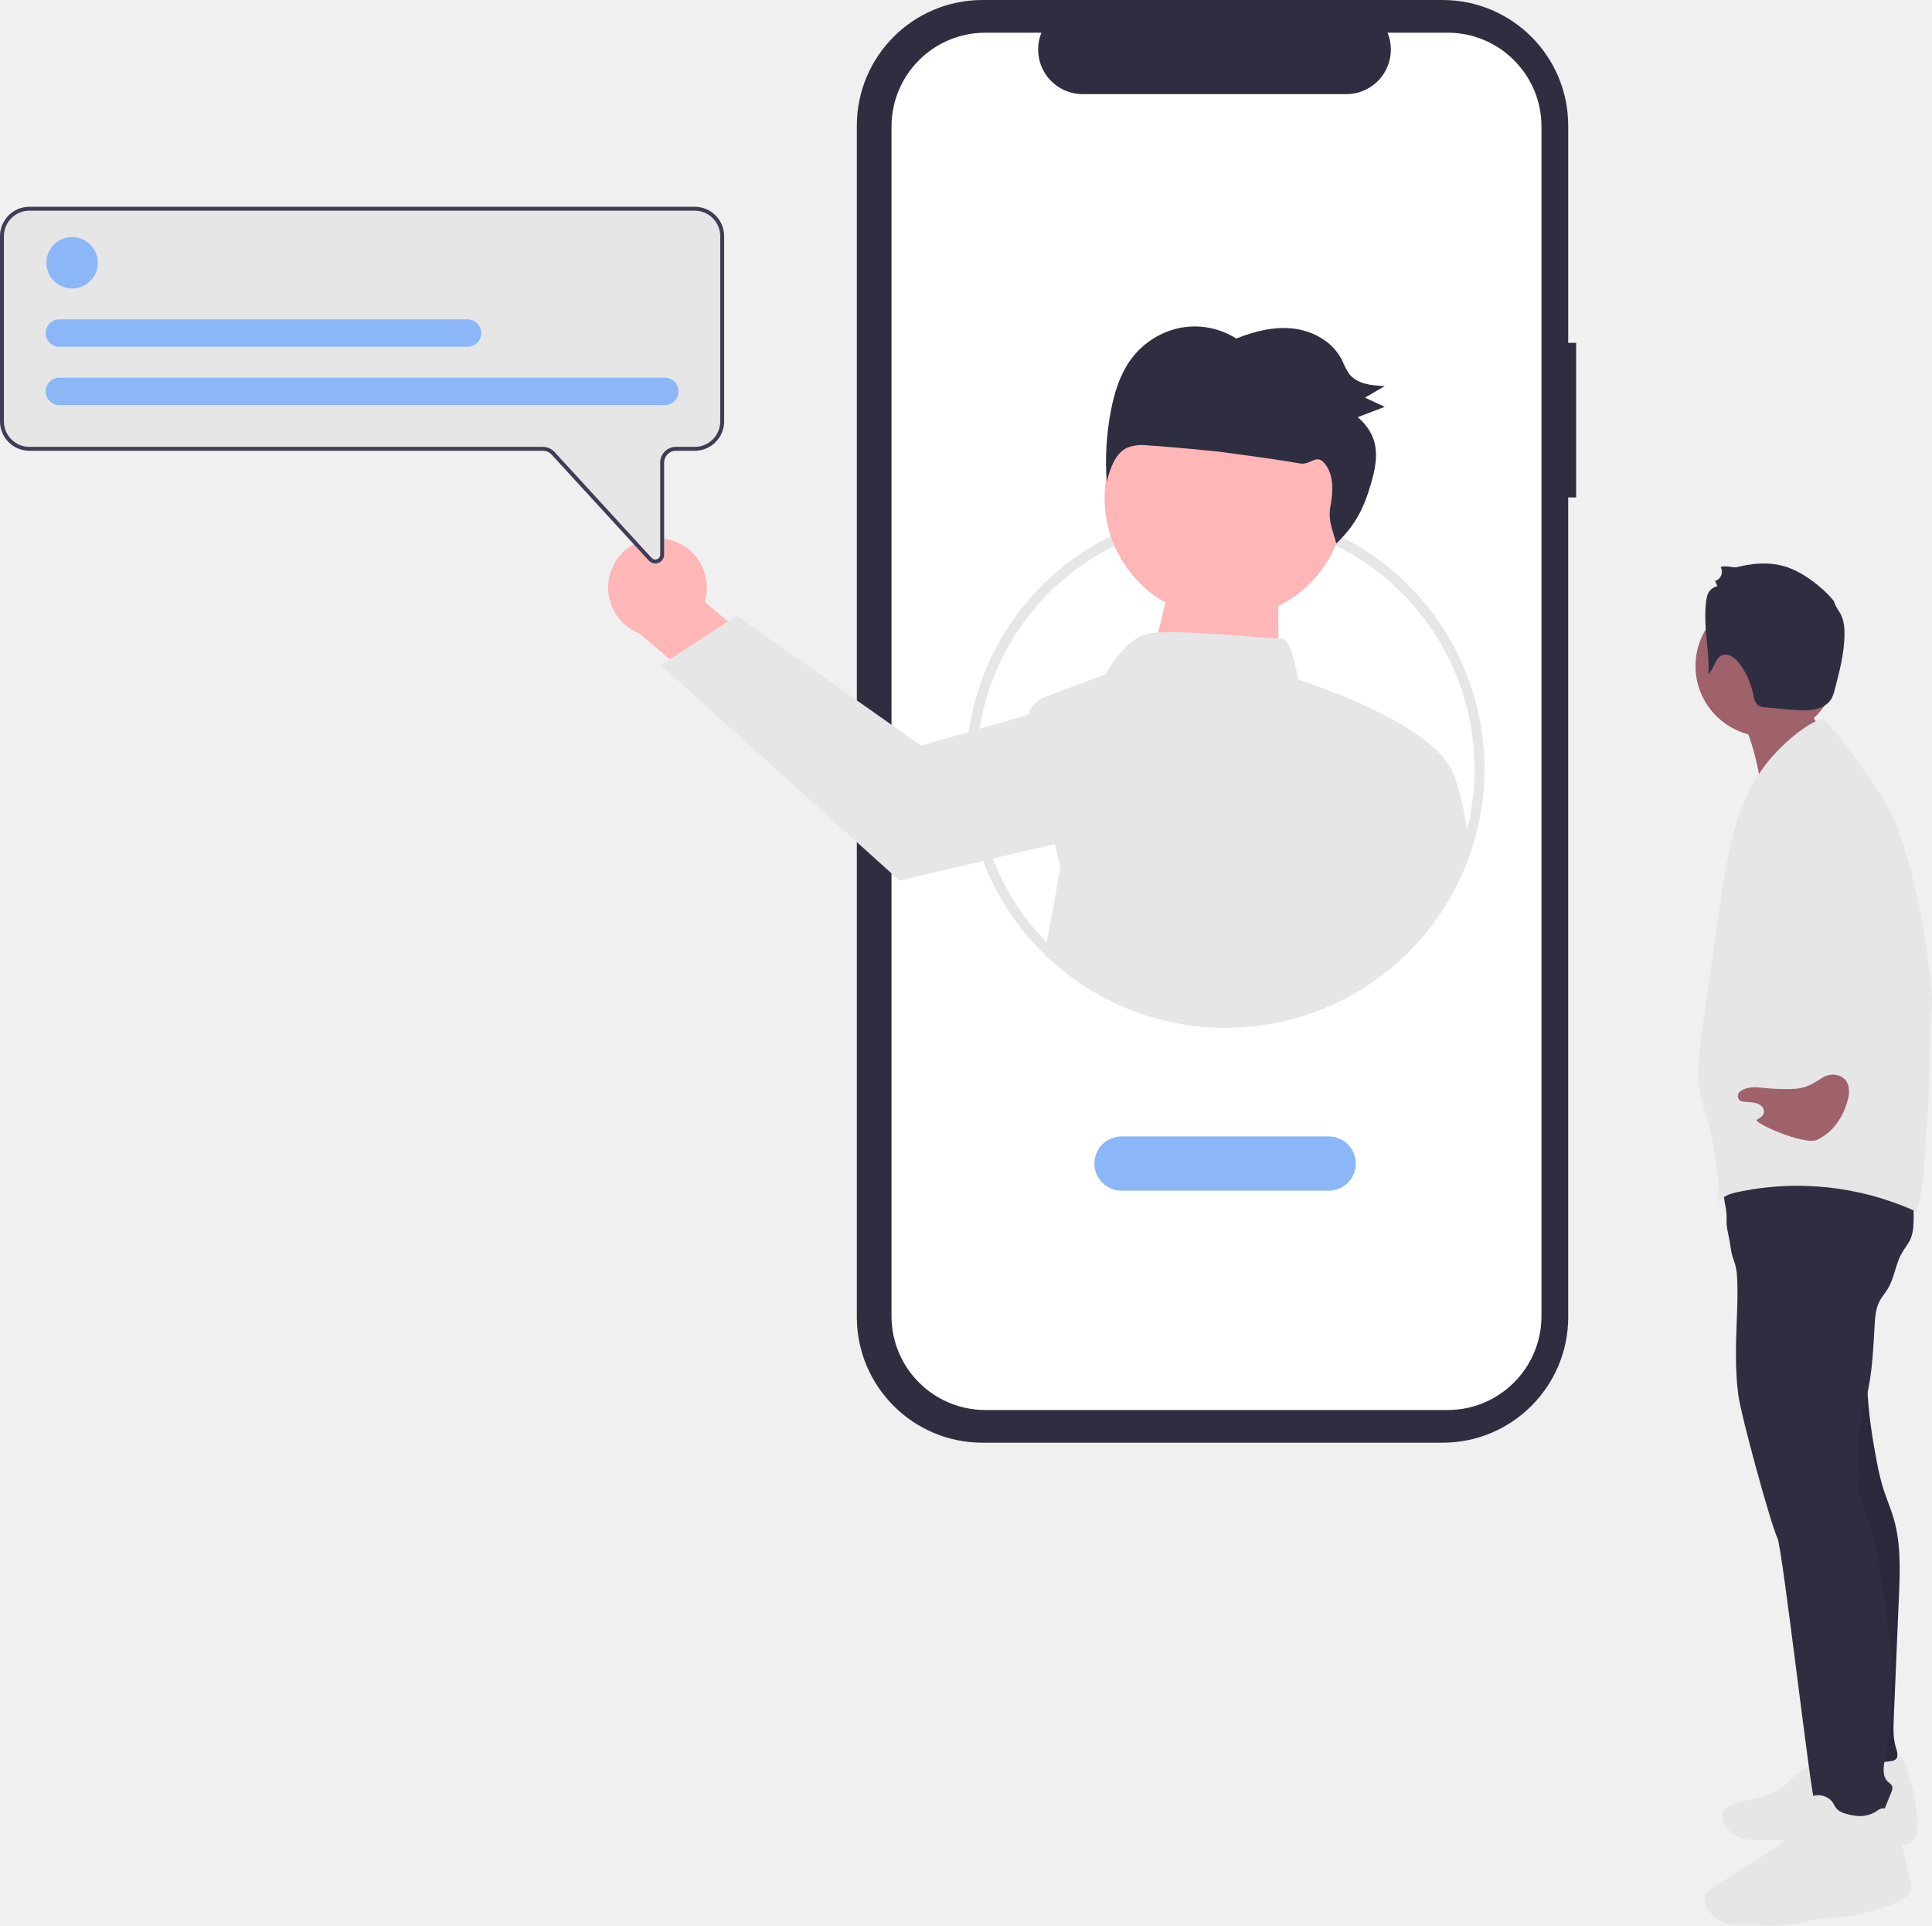
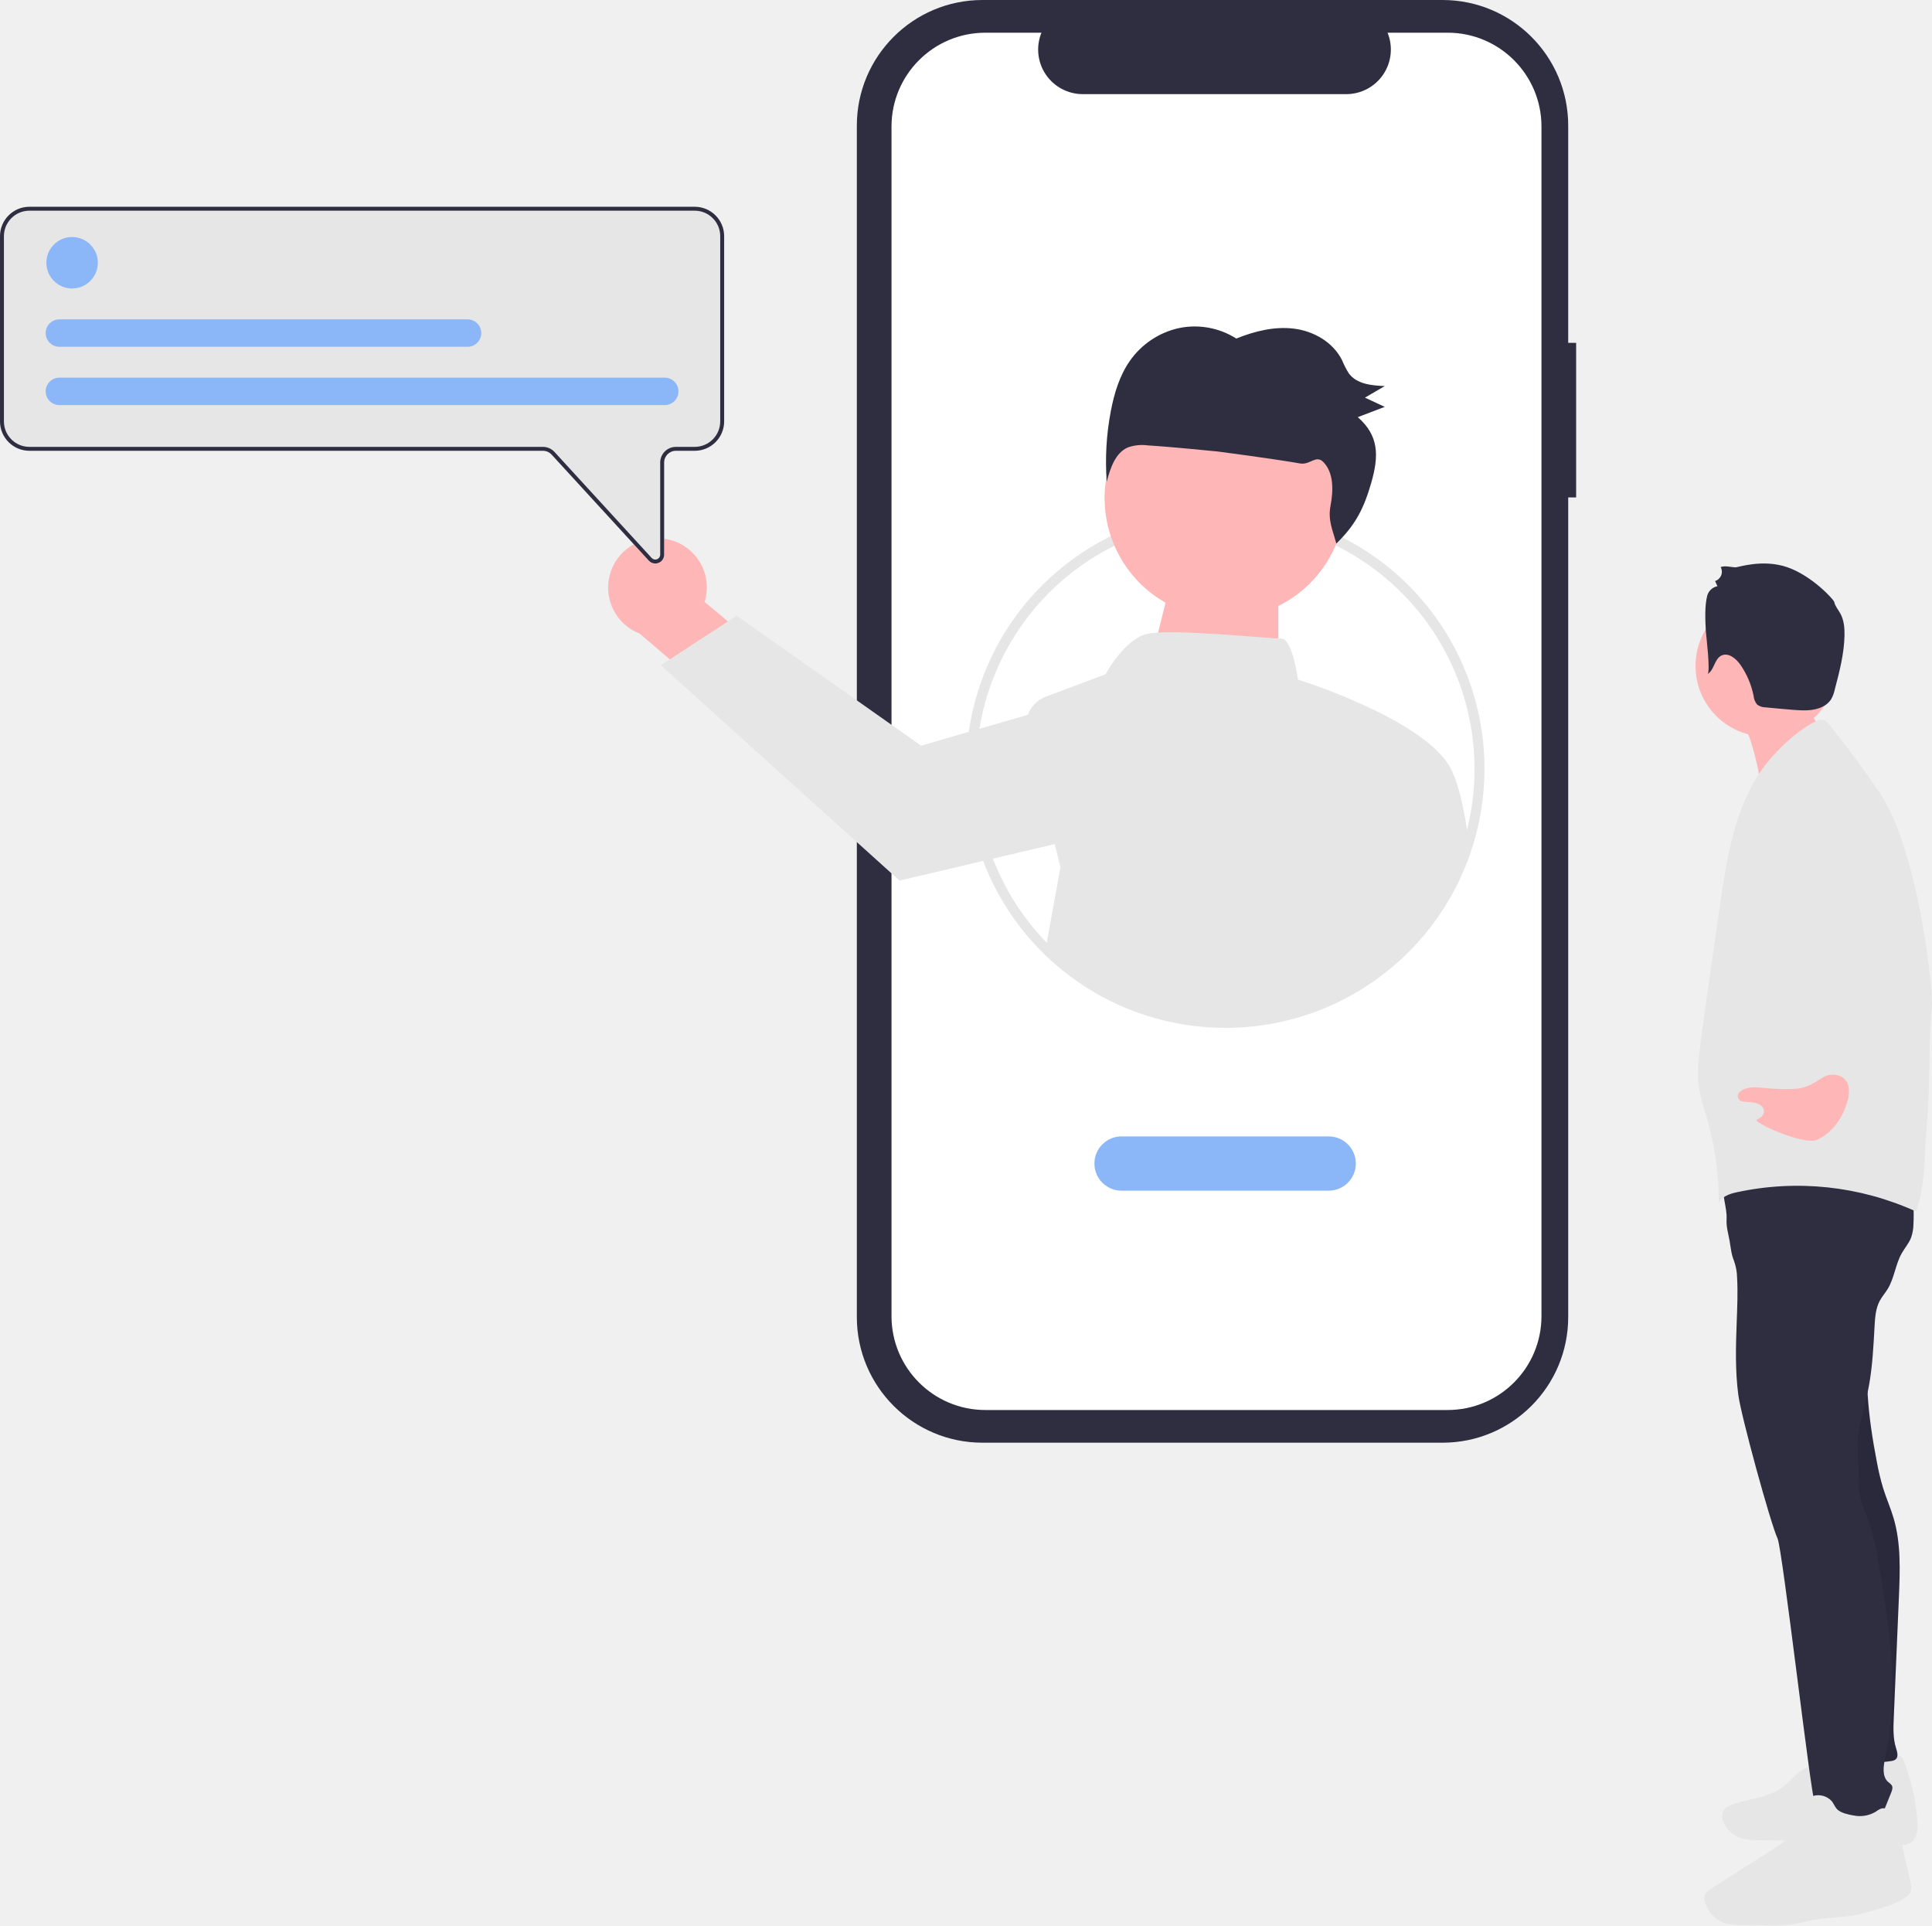
<svg xmlns="http://www.w3.org/2000/svg" width="802.808" height="800.001" viewBox="0 0 802.808 800.001" role="img" artist="Katerina Limpitsouni" source="https://undraw.co/">
  <g transform="translate(-652.271 -186.999)">
    <g transform="translate(652.271 186.999)">
      <path d="M703.552,316.792h-3.294V226.566a52.221,52.221,0,0,0-52.221-52.221H456.88a52.221,52.221,0,0,0-52.221,52.221V721.557a52.221,52.221,0,0,0,52.221,52.221H648.038a52.221,52.221,0,0,0,52.221-52.221V381.017h3.294Z" transform="translate(-48.616 -174.345)" fill="#2f2e41" />
      <path d="M645.973,184H621.02a18.528,18.528,0,0,1-17.154,25.525H494.354A18.528,18.528,0,0,1,477.2,184H453.895a39,39,0,0,0-39,39V717.259a39,39,0,0,0,39,39H645.973a39,39,0,0,0,39-39h0V222.995a39,39,0,0,0-39-39Z" transform="translate(-44.444 -170.411)" fill="#fff" />
      <path d="M544.634,540.112a107.693,107.693,0,1,1,106.226-90.1A107.58,107.58,0,0,1,544.634,540.112Zm0-211.136a102.316,102.316,0,0,0-46.982,11.269,103.538,103.538,0,1,0,46.982-11.269Z" transform="translate(-35.454 -113.042)" fill="#e6e6e6" />
      <path d="M18.242,122.136l7.08-28.618a50.014,50.014,0,1,1,46.884,1.347v31.95Z" transform="translate(458.986 156.906)" fill="#ffb6b6" />
      <path d="M354.4,333.413a20.376,20.376,0,0,1,16.923,26.264l35.777,29.8-12.807,26.158-49.932-42.794a20.486,20.486,0,0,1,10.04-39.429Z" transform="translate(-78.545 -109.585)" fill="#ffb6b6" />
      <path d="M682.192,448.373c-.718-7.713-3.684-21.578-6.2-26.705-7.737-20.252-57.732-36.9-64.445-39.042,0,0-2.36-17.16-6.908-17.038s-46.6-4.335-56.023-1.893-17.047,16.736-17.047,16.736l-24.914,9.346a12.236,12.236,0,0,0-7.292,7.474h0l-22.352,6.461-22.057,6.376-76.628-53.995-3.618,2.365-24.182,15.779-3.731,2.435,99.164,89.466,36.836-8.643,27.7-6.517,2.364,9.6L506.738,494.3a105.536,105.536,0,0,0,136.479,10.909l15.736-13.963a105.414,105.414,0,0,0,23.661-41.566Z" transform="translate(-72.201 -100.269)" fill="#e6e6e6" />
      <path d="M488.145,275.077a33.758,33.758,0,0,1,20.44-13.615,32.229,32.229,0,0,1,23.767,4.359c7.674-3.091,15.948-5.142,24.077-4.1s16.1,5.583,19.858,13.064a35.714,35.714,0,0,0,2.869,5.572c3.314,4.421,9.472,4.995,14.912,5.207l-8.251,4.811,8.224,3.832-11.192,4.272c8.683,7.632,8.872,15.9,5.583,27.286-3.112,10.782-6.545,17.472-14.514,25.242-1.555-5.8-3.548-9.7-2.409-15.7,1.2-6.343,1.4-13.759-3.046-18.237-3-3.021-5.479,1.384-9.623.651-11.2-1.981-34.193-4.964-34.193-4.964s-19.157-1.934-28.987-2.538a17.875,17.875,0,0,0-8.422.86c-5.156,2.291-7.227,8.583-8.721,14.162a112.289,112.289,0,0,1,1.7-29.28C481.632,288.582,483.858,281.194,488.145,275.077Z" transform="translate(-18.635 -125.158)" fill="#2f2e41" />
      <path d="M581.31,525.341H495.227a11.273,11.273,0,1,1,0-22.545H581.31a11.273,11.273,0,0,1,0,22.545Z" transform="translate(-29.086 -30.623)" fill="#8bb7f9" />
-       <path d="M619.805,198.9a106.673,106.673,0,0,1,3.248,13.583c.585,3.443.926,7.268-1.047,10.142,7.519-11.311,15.371-22.963,26.795-30.263a24.465,24.465,0,0,1-6.374-18.871c.065-.682-9.379,2.883-10.1,3.288-3.313,1.843-6.35,4.133-9.582,6.106-1.672,1.015-8.64,3.421-8.7,4.872,0,.934,2.769,3.792,3.288,4.774a37.093,37.093,0,0,1,2.477,6.368Z" transform="translate(108.058 110.316)" fill="#9f616a" />
+       <path d="M619.805,198.9a106.673,106.673,0,0,1,3.248,13.583c.585,3.443.926,7.268-1.047,10.142,7.519-11.311,15.371-22.963,26.795-30.263a24.465,24.465,0,0,1-6.374-18.871c.065-.682-9.379,2.883-10.1,3.288-3.313,1.843-6.35,4.133-9.582,6.106-1.672,1.015-8.64,3.421-8.7,4.872,0,.934,2.769,3.792,3.288,4.774a37.093,37.093,0,0,1,2.477,6.368Z" transform="translate(108.058 110.316)" fill="#ffb6b6" />
      <path d="M653.244,728.738a12.586,12.586,0,0,0-12.862-.974c-3.679,1.9-6.155,5.5-9.5,7.933-5.749,4.174-13.341,4.507-20.072,6.764-1.786.6-3.687,1.494-4.441,3.248a5.766,5.766,0,0,0,.333,4.528,11.71,11.71,0,0,0,5.57,5.741c3.019,1.446,6.5,1.509,9.841,1.551l29.069.341a238.1,238.1,0,0,1,26.8,1.323c2.071.26,4.311.544,6.137-.471,2.972-1.624,3.313-5.735,3.086-9.119a83.676,83.676,0,0,0-5.684-25.009c-.349-.886-.812-1.892-1.795-2.055a2.926,2.926,0,0,0-1.933.617c-8.2,4.872-18.587,7.625-27.307,3.723" transform="translate(109.56 7.073)" fill="#e6e6e6" />
      <path d="M678.106,501.343c-3.248,18.862-1.129,38.245,2.525,57.026a99.42,99.42,0,0,0,2.655,11.076c1.308,4.141,3.07,8.12,4.3,12.285,3.119,10.556,2.679,21.843,2.213,32.861l-2.131,50.14c-.179,4.206-.341,8.509.926,12.521.511,1.624,1.137,3.655-.154,4.75a3.622,3.622,0,0,1-1.71.658,26.52,26.52,0,0,1-17.052-2.554l-.577-50.652c-.179-15.615-.365-31.292-2.769-46.714-1.912-12.261-5.221-24.36-5.44-36.767-.227-12.992,2.956-25.813,6.2-38.407.7-2.7,3.248-4.669,5.343-6.5a6.569,6.569,0,0,1,2.6-1.576C676.007,499.224,677.5,500.523,678.106,501.343Z" transform="translate(99.252 49.016)" fill="#2f2e41" />
      <path d="M678.106,501.343c-3.248,18.862-1.129,38.245,2.525,57.026a99.42,99.42,0,0,0,2.655,11.076c1.308,4.141,3.07,8.12,4.3,12.285,3.119,10.556,2.679,21.843,2.213,32.861l-2.131,50.14c-.179,4.206-.341,8.509.926,12.521.511,1.624,1.137,3.655-.154,4.75a3.622,3.622,0,0,1-1.71.658,26.52,26.52,0,0,1-17.052-2.554l-.577-50.652c-.179-15.615-.365-31.292-2.769-46.714-1.912-12.261-5.221-24.36-5.44-36.767-.227-12.992,2.956-25.813,6.2-38.407.7-2.7,3.248-4.669,5.343-6.5a6.569,6.569,0,0,1,2.6-1.576C676.007,499.224,677.5,500.523,678.106,501.343Z" transform="translate(99.256 49.016)" opacity="0.1" />
      <path d="M606.925,427.349c-1.2,4.945,1.348,10.069,1.064,15.152-.162,3.078.649,5.742,1.21,8.762s.7,5.7,1.852,8.468a21.872,21.872,0,0,1,1.315,7.21c.333,6.074.065,12.18-.162,18.23-.381,10.15-.666,20.357.674,30.417,1.168,8.716,13.271,52.988,16.3,59.591,2.071,4.528,13.924,107.749,15.37,109.219a15.987,15.987,0,0,0,5.278,3.119c5.985,2.557,12.18,5.157,18.675,5.1a5.018,5.018,0,0,0,2.3-.422,5.69,5.69,0,0,0,2.241-3.15l3.329-8.233c.4-1,.812-2.168.252-3.094a5.769,5.769,0,0,0-1.4-1.3c-2.688-2.265-2.079-6.5-1.365-9.9a144.446,144.446,0,0,0,3.018-26.553c.357-17.8-2.574-35.492-5.5-53.055a110.543,110.543,0,0,0-4.06-18.083c-2.021-5.846-5-11.47-4.515-17.547.519-6.561-1.185-13.438,0-19.91s3.061-12.805,4.271-19.269c1.568-8.387,1.957-16.938,2.436-25.448.2-3.475.463-7.064,2.087-10.15.95-1.8,2.33-3.345,3.394-5.091,2.745-4.539,3.183-10.162,5.806-14.778,1.243-2.184,2.956-4.109,3.865-6.447a18.019,18.019,0,0,0,.99-5.735,68.2,68.2,0,0,0-.812-14.657,95.367,95.367,0,0,0-44.659-10.363,52.977,52.977,0,0,0-17.507,2.753C617.366,424.153,612.527,426.922,606.925,427.349Z" transform="translate(109.456 64.063)" fill="#2f2e41" />
      <path d="M638.415,745.363c-2.388,2.972-2.224,7.218-3.751,10.719-1.851,4.247-5.977,6.967-9.889,9.444l-24.359,15.427c-1.332.812-2.761,1.811-3.248,3.32a5.334,5.334,0,0,0,.122,2.918,12.651,12.651,0,0,0,8.51,8.64,25.161,25.161,0,0,0,6.586.674l10.954.146a64.145,64.145,0,0,0,9.995-.39c3.037-.439,5.993-1.308,9.013-1.859,5.5-1,11.148-.906,16.654-1.876a88.026,88.026,0,0,0,9.971-2.573c3.978-1.193,8.03-2.436,11.441-4.8a5.938,5.938,0,0,0,2.2-2.371,7,7,0,0,0-.065-4.3l-5.232-22.98a13.694,13.694,0,0,0-2.047-5.367c-1.161-1.543-3.248-2.566-5.059-1.912a10.717,10.717,0,0,0-2.1,1.267,12.913,12.913,0,0,1-9.281,1.5c-2.047-.365-4.75-.926-6.4-2.282-1.251-1.031-1.624-2.631-2.687-3.8a7.625,7.625,0,0,0-11.328.447Z" transform="translate(111.259 3.301)" fill="#e6e6e6" />
-       <circle cx="29.338" cy="29.338" r="29.338" transform="translate(704.543 247.372)" fill="#9f616a" />
+       <circle cx="29.338" cy="29.338" r="29.338" transform="translate(704.543 247.372)" fill="#ffb6b6" />
      <path d="M600.469,156.256c2.809-1.576,2.809-6.114,5.684-7.625s6.137,1.113,7.982,3.76a34.584,34.584,0,0,1,5.481,12.886,6.483,6.483,0,0,0,1.494,3.671,5.747,5.747,0,0,0,3.557,1.161q5.562.552,11.14,1.006c4.141.333,8.509.6,12.269-1.177a8.929,8.929,0,0,0,3.687-3.053,13.733,13.733,0,0,0,1.576-4.125c1.941-7.381,3.9-14.851,4.06-22.484.065-3.15-.211-6.414-1.73-9.175-.885-1.624-2.184-3.037-2.55-4.824-.194-.949-9.126-10.766-19.36-14.356s-20.6.019-21.58,0c-2.095-.04-4.255-.812-6.238-.114a4.06,4.06,0,0,1-2.322,5.814l.983,2.144a5.534,5.534,0,0,0-4.263,4c-1.079,4.263-.812,10.32-.552,14.705C599.916,140.39,601.792,155.534,600.469,156.256Z" transform="translate(109.05 123.799)" fill="#2f2e41" />
      <path d="M624.4,207.739c-14.737,16.572-18.489,39.9-21.632,61.866l-4.628,32.431c-1.2,8.412-2.436,16.824-3.483,25.261-.73,5.773-1.409,11.636-.617,17.4.625,4.547,2.144,8.932,3.41,13.308a125.5,125.5,0,0,1,4.872,35.316c.982-2.891,4.385-4.06,7.373-4.71a119.216,119.216,0,0,1,74.59,7.966c4.1-11.489,3.329-24.059,4.474-36.207,1.624-17.32.478-32.551,2.135-49.838.343-3.625-2.192-28.955-7.551-50.816S673,228.389,669.455,223.089q-6.122-9.156-12.772-17.953-3.37-4.458-6.877-8.818c-2.266-2.817-3.248-5.261-6.842-3.573C636.16,195.923,629.342,202.177,624.4,207.739Z" transform="translate(111.886 106.785)" fill="#e6e6e6" />
-       <path d="M636.676,379.842A79.58,79.58,0,0,1,625.9,379.5c-2.655-.26-5.367-.65-7.958,0a8.283,8.283,0,0,0-3.094,1.518,2.33,2.33,0,0,0,1.323,4.06l2.777.243c1.762.154,3.6.333,4.969,1.624a3.1,3.1,0,0,1,1.006,1.957c.17,1.892-1.47,2.923-2.939,3.711-2.09.981,19.7,10.857,25.066,8.331,6.44-2.988,10.848-9.419,12.626-16.289A12.52,12.52,0,0,0,660,378.47c-1.193-4.62-6.894-5.684-10.556-3.451C644.949,377.869,642.343,379.664,636.676,379.842Z" transform="translate(108.052 72.622)" fill="#9f616a" />
+       <path d="M636.676,379.842A79.58,79.58,0,0,1,625.9,379.5c-2.655-.26-5.367-.65-7.958,0a8.283,8.283,0,0,0-3.094,1.518,2.33,2.33,0,0,0,1.323,4.06l2.777.243c1.762.154,3.6.333,4.969,1.624a3.1,3.1,0,0,1,1.006,1.957c.17,1.892-1.47,2.923-2.939,3.711-2.09.981,19.7,10.857,25.066,8.331,6.44-2.988,10.848-9.419,12.626-16.289A12.52,12.52,0,0,0,660,378.47c-1.193-4.62-6.894-5.684-10.556-3.451C644.949,377.869,642.343,379.664,636.676,379.842Z" transform="translate(108.052 72.622)" fill="#ffb6b6" />
      <path d="M426.646,322.234a3.642,3.642,0,0,1-2.691-1.192l-40.384-44.055a4.9,4.9,0,0,0-3.6-1.585h-213.4a12.229,12.229,0,0,1-12.215-12.215V186.231a12.229,12.229,0,0,1,12.215-12.215H443.045a12.229,12.229,0,0,1,12.215,12.215v76.957A12.229,12.229,0,0,1,443.045,275.4h-7.838a4.892,4.892,0,0,0-4.887,4.887v38.277a3.641,3.641,0,0,1-2.336,3.415A3.684,3.684,0,0,1,426.646,322.234Z" transform="translate(-154.353 -88.104)" fill="#e6e6e6" />
-       <path d="M426.646,322.234a3.642,3.642,0,0,1-2.691-1.192l-40.384-44.055a4.9,4.9,0,0,0-3.6-1.585h-213.4a12.229,12.229,0,0,1-12.215-12.215V186.231a12.229,12.229,0,0,1,12.215-12.215H443.045a12.229,12.229,0,0,1,12.215,12.215v76.957A12.229,12.229,0,0,1,443.045,275.4h-7.838a4.892,4.892,0,0,0-4.887,4.887v38.277a3.641,3.641,0,0,1-2.336,3.415A3.684,3.684,0,0,1,426.646,322.234ZM166.567,175.643a10.6,10.6,0,0,0-10.587,10.587v76.957a10.6,10.6,0,0,0,10.587,10.587h213.4a6.53,6.53,0,0,1,4.8,2.112l40.384,44.055a2.037,2.037,0,0,0,3.538-1.376V280.29a6.522,6.522,0,0,1,6.514-6.515h7.838a10.6,10.6,0,0,0,10.587-10.587V186.231a10.6,10.6,0,0,0-10.587-10.587Z" transform="translate(-154.353 -88.104)" fill="#3f3d56" />
+       <path d="M426.646,322.234a3.642,3.642,0,0,1-2.691-1.192l-40.384-44.055a4.9,4.9,0,0,0-3.6-1.585h-213.4a12.229,12.229,0,0,1-12.215-12.215V186.231a12.229,12.229,0,0,1,12.215-12.215H443.045a12.229,12.229,0,0,1,12.215,12.215v76.957A12.229,12.229,0,0,1,443.045,275.4h-7.838a4.892,4.892,0,0,0-4.887,4.887v38.277a3.641,3.641,0,0,1-2.336,3.415A3.684,3.684,0,0,1,426.646,322.234ZM166.567,175.643a10.6,10.6,0,0,0-10.587,10.587v76.957a10.6,10.6,0,0,0,10.587,10.587h213.4a6.53,6.53,0,0,1,4.8,2.112l40.384,44.055a2.037,2.037,0,0,0,3.538-1.376V280.29a6.522,6.522,0,0,1,6.514-6.515h7.838a10.6,10.6,0,0,0,10.587-10.587V186.231a10.6,10.6,0,0,0-10.587-10.587Z" transform="translate(-154.353 -88.104)" fill="#2f2e41" />
      <ellipse cx="10.689" cy="10.689" rx="10.689" ry="10.689" transform="translate(19.274 98.483)" fill="#8bb7f9" />
      <path d="M434.918,272.661H183.38a5.7,5.7,0,1,1,0-11.4H434.918a5.7,5.7,0,1,1,0,11.4Z" transform="translate(-158.695 -104.348)" fill="#8bb7f9" />
      <path d="M352.973,242.892H183.38a5.7,5.7,0,1,1,0-11.4H352.973a5.7,5.7,0,1,1,0,11.4Z" transform="translate(-158.695 -98.804)" fill="#8bb7f9" />
    </g>
  </g>
</svg>
